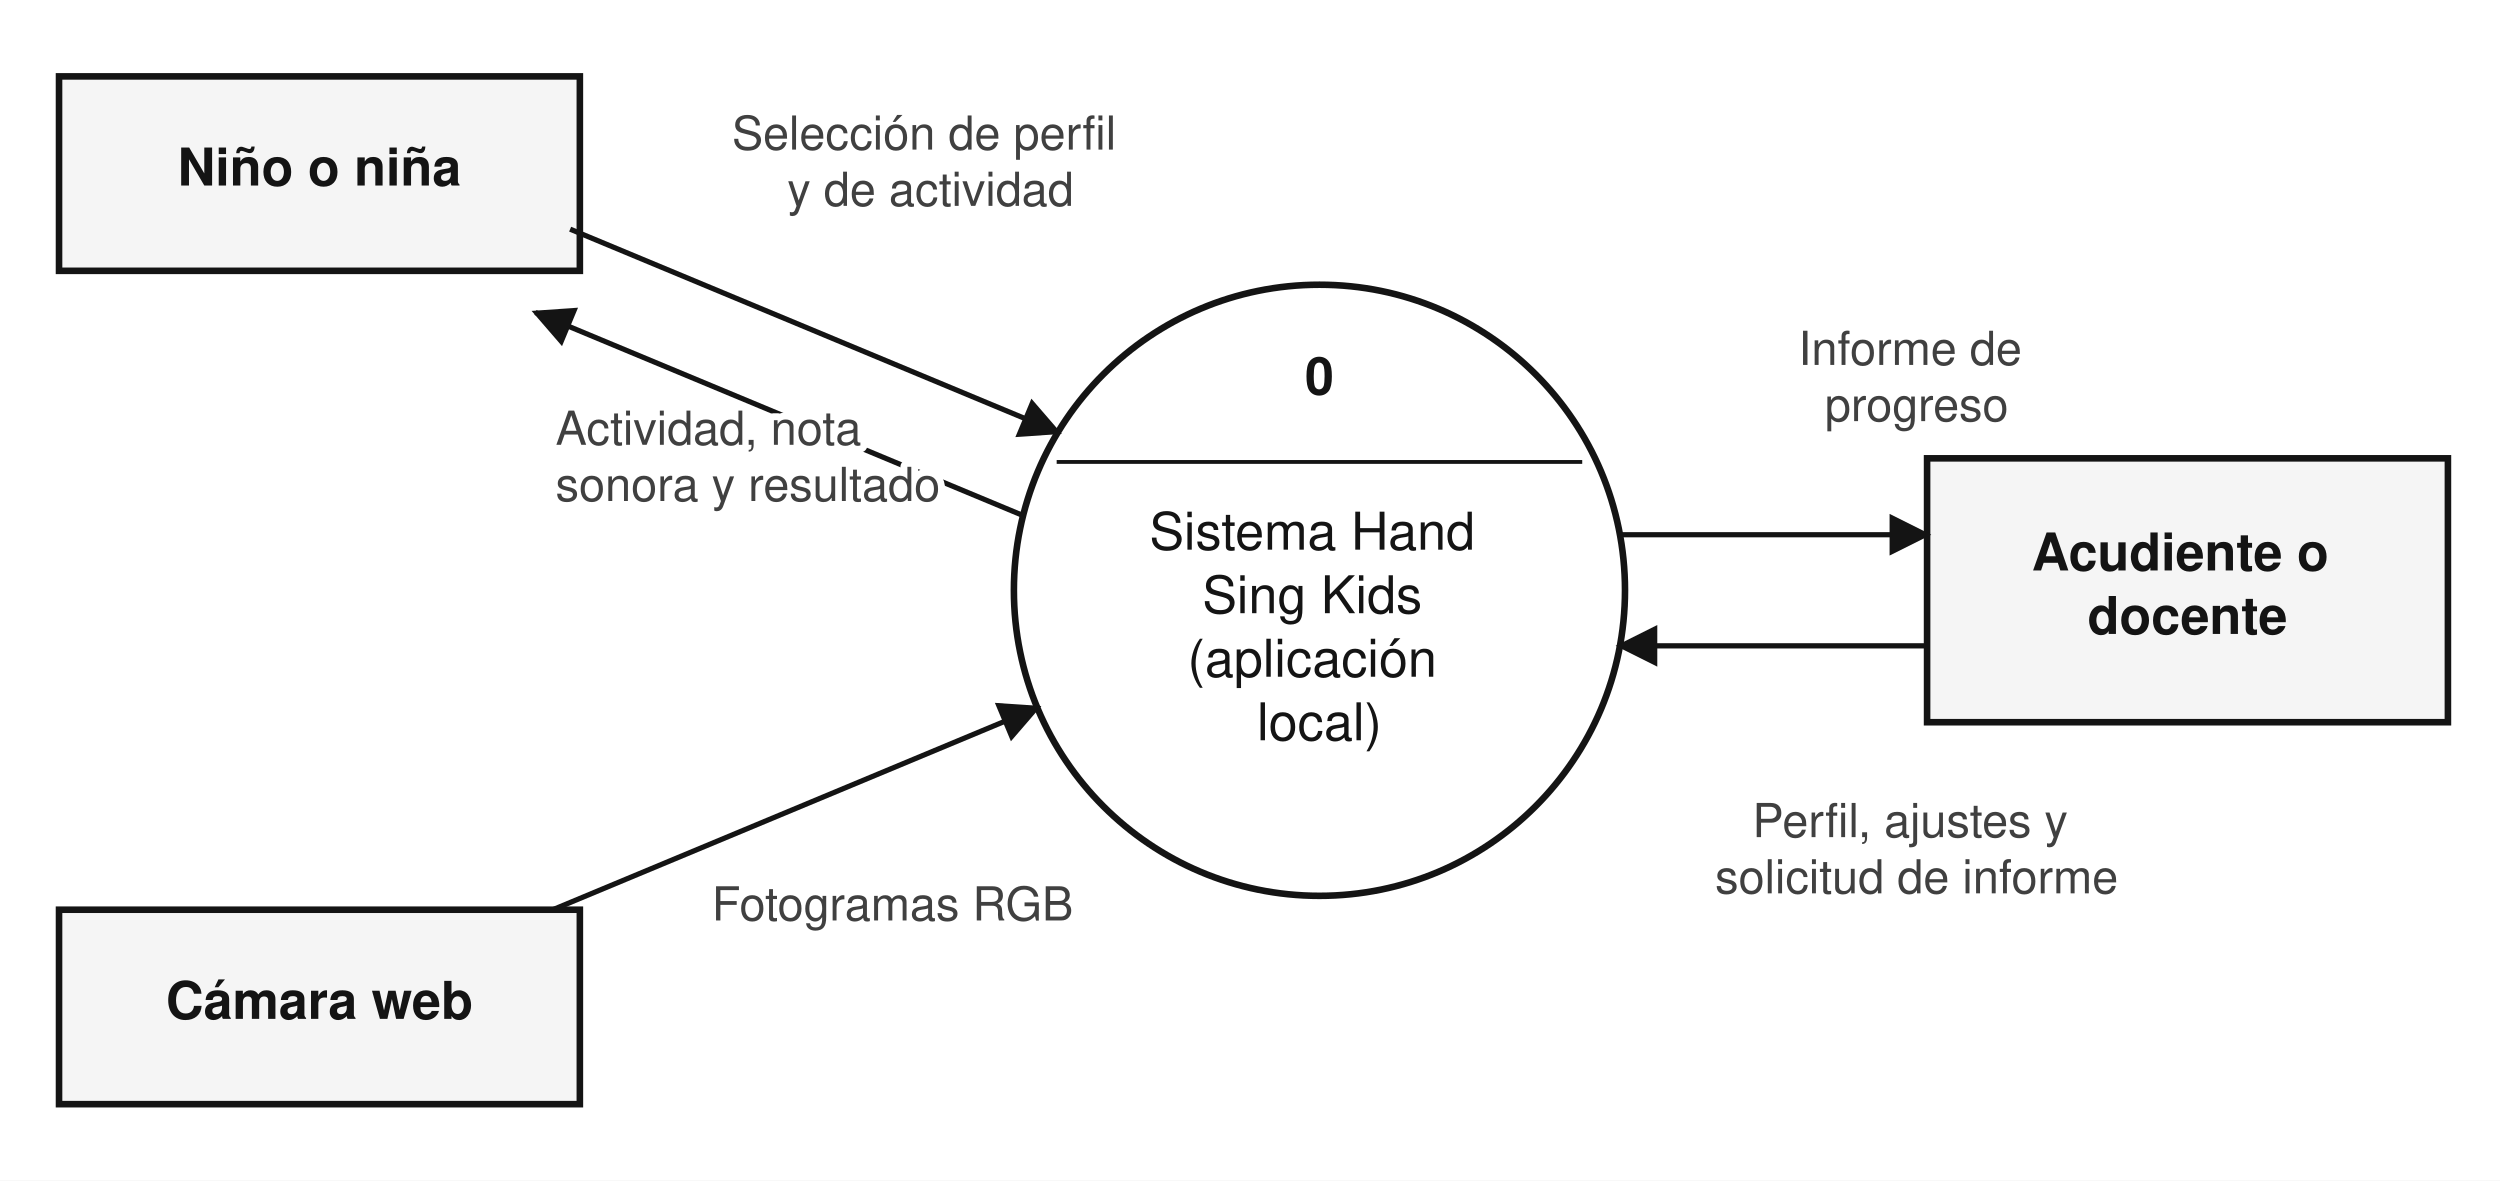
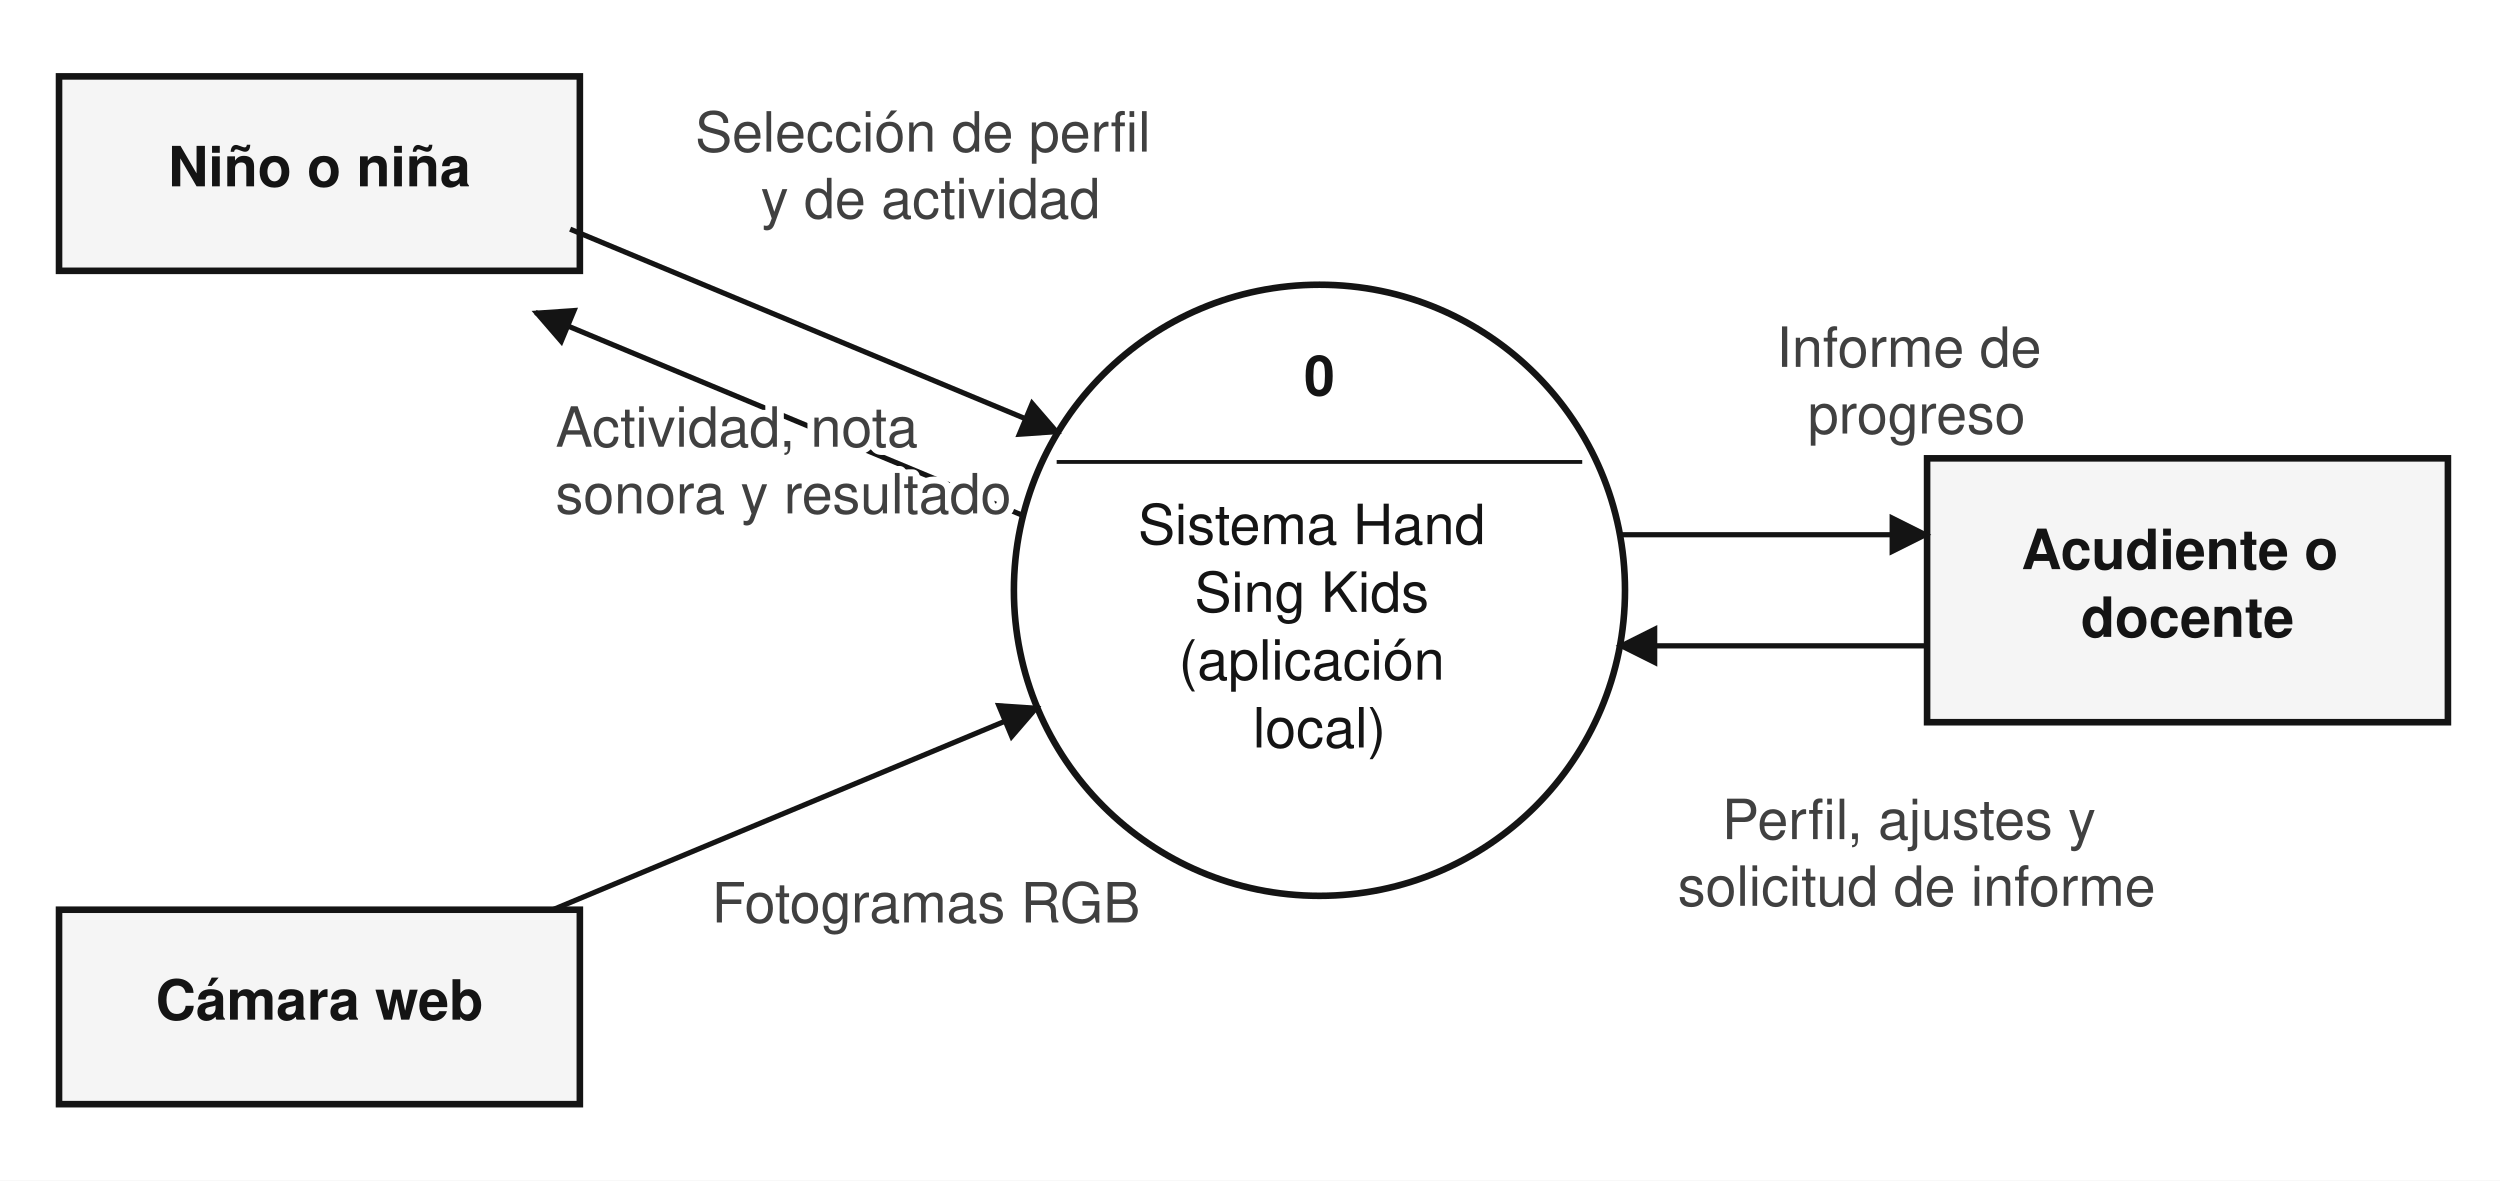
<svg xmlns="http://www.w3.org/2000/svg" viewBox="0 0 720 340" font-family="Helvetica, Arial, sans-serif" role="img" aria-label="DFD nivel 0: diagrama de contexto" width="720" height="340">
  <rect width="720" height="340" fill="#fff" />
  <defs>
    <marker id="arr" viewBox="0 0 10 10" refX="9" refY="5" markerWidth="8" markerHeight="8" orient="auto-start-reverse">
      <path d="M0,0 L10,5 L0,10 z" fill="#141414" />
    </marker>
    <marker id="arrO" viewBox="0 0 10 10" refX="9" refY="5" markerWidth="8" markerHeight="8" orient="auto-start-reverse">
      <path d="M0,0 L10,5 L0,10 z" fill="#fff" stroke="#141414" stroke-width="1.2" />
    </marker>
    <marker id="dot" viewBox="0 0 10 10" refX="5" refY="5" markerWidth="7" markerHeight="7">
      <circle cx="5" cy="5" r="3.6" fill="#fff" stroke="#141414" stroke-width="1.4" />
    </marker>
    <marker id="arrR" viewBox="0 0 10 10" refX="9" refY="5" markerWidth="8" markerHeight="8" orient="auto-start-reverse">
      <path d="M0,0 L10,5 L0,10 z" fill="#B3261E" />
    </marker>
  </defs>
  <circle cx="380" cy="170" r="88" fill="#fff" stroke="#141414" stroke-width="1.9" />
  <line x1="304.32" y1="133.04" x2="455.68" y2="133.04" stroke="#141414" stroke-width="1.1" />
-   <text x="380" y="110.16" font-size="15" text-anchor="middle" dominant-baseline="central" font-weight="700" fill="#141414">0</text>
-   <text x="380" y="154.87" font-size="15" text-anchor="middle" dominant-baseline="central" font-weight="500" fill="#141414">
+   <text x="380" y="110.16" font-size="16" text-anchor="middle" dominant-baseline="central" font-weight="700" fill="#141414">0</text>
+   <text x="380" y="153.04" font-size="16" text-anchor="middle" dominant-baseline="central" font-weight="500" fill="#141414">
    <tspan x="380" dy="0">Sistema Hand</tspan>
-     <tspan x="380" dy="18.3">Sing Kids</tspan>
-     <tspan x="380" dy="18.3">(aplicación</tspan>
-     <tspan x="380" dy="18.3">local)</tspan>
+     <tspan x="380" dy="19.52">Sing Kids</tspan>
+     <tspan x="380" dy="19.52">(aplicación</tspan>
+     <tspan x="380" dy="19.52">local)</tspan>
  </text>
  <rect x="17.0" y="22.0" width="150" height="56" rx="0" fill="#F5F5F5" stroke="#141414" stroke-width="1.9" />
-   <text x="92" y="50.0" font-size="15" text-anchor="middle" dominant-baseline="central" font-weight="600" fill="#141414">Niño o niña</text>
+   <text x="92" y="50.0" font-size="16" text-anchor="middle" dominant-baseline="central" font-weight="600" fill="#141414">Niño o niña</text>
  <rect x="17.0" y="262.0" width="150" height="56" rx="0" fill="#F5F5F5" stroke="#141414" stroke-width="1.9" />
-   <text x="92" y="290.0" font-size="15" text-anchor="middle" dominant-baseline="central" font-weight="600" fill="#141414">Cámara web</text>
+   <text x="92" y="290.0" font-size="16" text-anchor="middle" dominant-baseline="central" font-weight="600" fill="#141414">Cámara web</text>
  <rect x="555.0" y="132.0" width="150" height="76" rx="0" fill="#F5F5F5" stroke="#141414" stroke-width="1.9" />
-   <text x="630" y="160.85" font-size="15" text-anchor="middle" dominant-baseline="central" font-weight="600" fill="#141414">
+   <text x="630" y="160.24" font-size="16" text-anchor="middle" dominant-baseline="central" font-weight="600" fill="#141414">
    <tspan x="630" dy="0">Acudiente o</tspan>
-     <tspan x="630" dy="18.3">docente</tspan>
+     <tspan x="630" dy="19.52">docente</tspan>
  </text>
  <path d="M164.2,66.0 L304.7,124.5" fill="none" stroke="#141414" stroke-width="1.5" marker-end="url(#arr)" stroke-linejoin="round" />
-   <text x="268" y="40" font-size="13.5" text-anchor="middle" dominant-baseline="central" font-weight="500" fill="#404040" paint-order="stroke" stroke="#fff" stroke-width="4" stroke-linejoin="round">
+   <text x="268" y="40" font-size="16" text-anchor="middle" dominant-baseline="central" font-weight="500" fill="#404040" paint-order="stroke" stroke="#fff" stroke-width="4" stroke-linejoin="round">
    <tspan x="268" dy="0">Selección de perfil</tspan>
-     <tspan x="268" dy="16.2">y de actividad</tspan>
+     <tspan x="268" dy="19.2">y de actividad</tspan>
  </text>
  <path d="M294.7,148.5 L154.2,90.0" fill="none" stroke="#141414" stroke-width="1.5" marker-end="url(#arr)" stroke-linejoin="round" />
-   <text x="160" y="125" font-size="13.5" text-anchor="start" dominant-baseline="central" font-weight="500" fill="#404040" paint-order="stroke" stroke="#fff" stroke-width="4" stroke-linejoin="round">
+   <text x="160" y="125" font-size="16" text-anchor="start" dominant-baseline="central" font-weight="500" fill="#404040" paint-order="stroke" stroke="#fff" stroke-width="4" stroke-linejoin="round">
    <tspan x="160" dy="0">Actividad, nota</tspan>
-     <tspan x="160" dy="16.2">sonora y resultado</tspan>
+     <tspan x="160" dy="19.2">sonora y resultado</tspan>
  </text>
  <path d="M159.2,262.0 L298.8,203.8" fill="none" stroke="#141414" stroke-width="1.5" marker-end="url(#arr)" stroke-linejoin="round" />
-   <text x="205" y="262" font-size="13.5" text-anchor="start" dominant-baseline="central" font-weight="500" fill="#404040" paint-order="stroke" stroke="#fff" stroke-width="4" stroke-linejoin="round">
+   <text x="205" y="262" font-size="16" text-anchor="start" dominant-baseline="central" font-weight="500" fill="#404040" paint-order="stroke" stroke="#fff" stroke-width="4" stroke-linejoin="round">
    <tspan x="205" dy="0">Fotogramas RGB</tspan>
  </text>
  <path d="M555.0,186.0 L466.5,186.0" fill="none" stroke="#141414" stroke-width="1.5" marker-end="url(#arr)" stroke-linejoin="round" />
-   <text x="552" y="238" font-size="13.5" text-anchor="middle" dominant-baseline="central" font-weight="500" fill="#404040" paint-order="stroke" stroke="#fff" stroke-width="4" stroke-linejoin="round">
+   <text x="552" y="238" font-size="16" text-anchor="middle" dominant-baseline="central" font-weight="500" fill="#404040" paint-order="stroke" stroke="#fff" stroke-width="4" stroke-linejoin="round">
    <tspan x="552" dy="0">Perfil, ajustes y</tspan>
-     <tspan x="552" dy="16.2">solicitud de informe</tspan>
+     <tspan x="552" dy="19.2">solicitud de informe</tspan>
  </text>
  <path d="M466.5,154.0 L555.0,154.0" fill="none" stroke="#141414" stroke-width="1.5" marker-end="url(#arr)" stroke-linejoin="round" />
-   <text x="552" y="102" font-size="13.5" text-anchor="middle" dominant-baseline="central" font-weight="500" fill="#404040" paint-order="stroke" stroke="#fff" stroke-width="4" stroke-linejoin="round">
+   <text x="552" y="102" font-size="16" text-anchor="middle" dominant-baseline="central" font-weight="500" fill="#404040" paint-order="stroke" stroke="#fff" stroke-width="4" stroke-linejoin="round">
    <tspan x="552" dy="0">Informe de</tspan>
-     <tspan x="552" dy="16.2">progreso</tspan>
+     <tspan x="552" dy="19.2">progreso</tspan>
  </text>
</svg>
